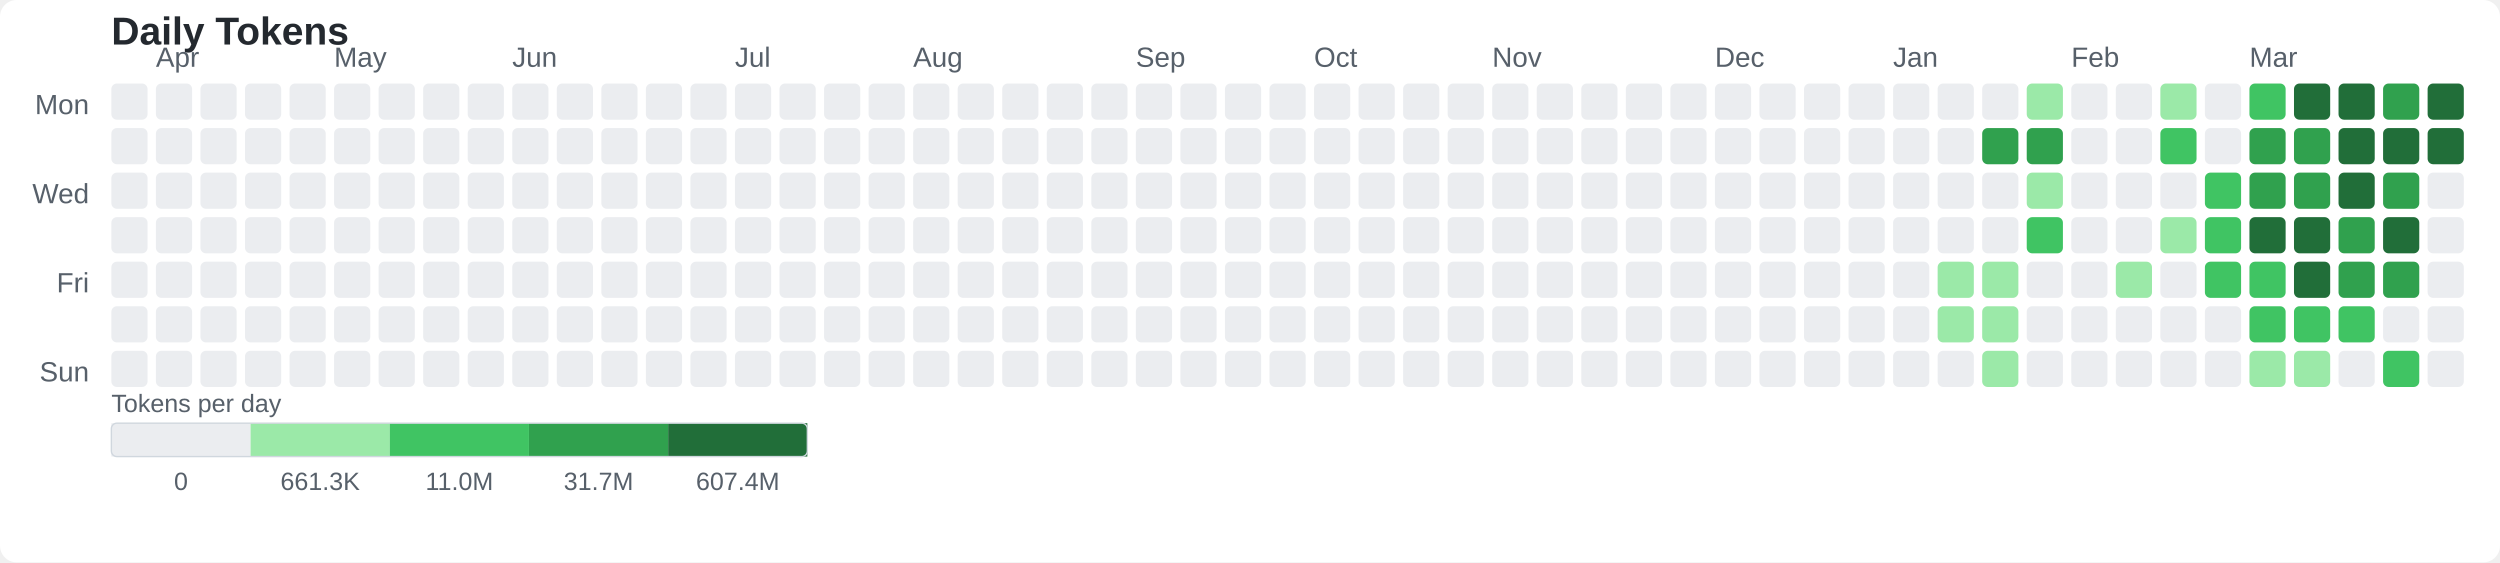
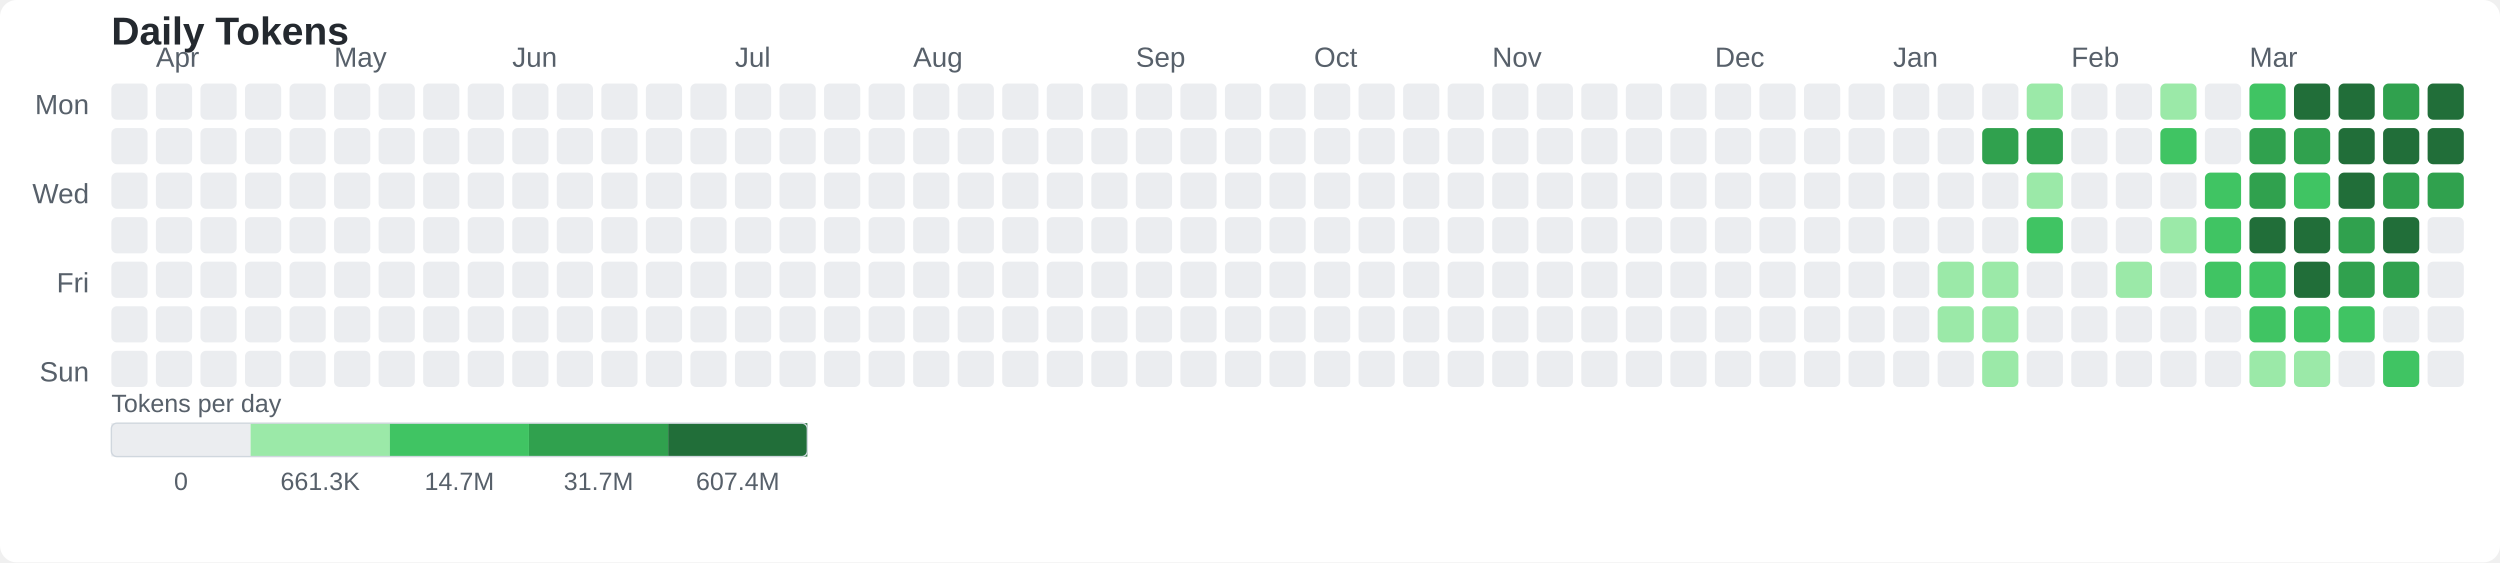
<svg xmlns="http://www.w3.org/2000/svg" width="898" height="202" viewBox="0 0 898 202">
  <rect width="898" height="202" fill="#ffffff" rx="6" />
  <text x="40" y="16" font-family="Arial, sans-serif" font-size="14" fill="#24292f" font-weight="bold">Daily Tokens</text>
  <text x="32" y="41" font-family="Arial, sans-serif" font-size="10" fill="#57606a" text-anchor="end">Mon</text>
  <text x="32" y="73" font-family="Arial, sans-serif" font-size="10" fill="#57606a" text-anchor="end">Wed</text>
  <text x="32" y="105" font-family="Arial, sans-serif" font-size="10" fill="#57606a" text-anchor="end">Fri</text>
  <text x="32" y="137" font-family="Arial, sans-serif" font-size="10" fill="#57606a" text-anchor="end">Sun</text>
  <text x="56" y="24" font-family="Arial, sans-serif" font-size="10" fill="#57606a">Apr</text>
  <text x="120" y="24" font-family="Arial, sans-serif" font-size="10" fill="#57606a">May</text>
  <text x="184" y="24" font-family="Arial, sans-serif" font-size="10" fill="#57606a">Jun</text>
  <text x="264" y="24" font-family="Arial, sans-serif" font-size="10" fill="#57606a">Jul</text>
  <text x="328" y="24" font-family="Arial, sans-serif" font-size="10" fill="#57606a">Aug</text>
  <text x="408" y="24" font-family="Arial, sans-serif" font-size="10" fill="#57606a">Sep</text>
  <text x="472" y="24" font-family="Arial, sans-serif" font-size="10" fill="#57606a">Oct</text>
  <text x="536" y="24" font-family="Arial, sans-serif" font-size="10" fill="#57606a">Nov</text>
  <text x="616" y="24" font-family="Arial, sans-serif" font-size="10" fill="#57606a">Dec</text>
  <text x="680" y="24" font-family="Arial, sans-serif" font-size="10" fill="#57606a">Jan</text>
  <text x="744" y="24" font-family="Arial, sans-serif" font-size="10" fill="#57606a">Feb</text>
  <text x="808" y="24" font-family="Arial, sans-serif" font-size="10" fill="#57606a">Mar</text>
  <rect x="40" y="30" width="13" height="13" rx="2" ry="2" fill="#ebedf0" />
-   <rect x="40" y="46" width="13" height="13" rx="2" ry="2" fill="#ebedf0">
-     </rect>
+   <rect x="40" y="46" width="13" height="13" rx="2" ry="2" fill="#ebedf0" />
  <rect x="40" y="62" width="13" height="13" rx="2" ry="2" fill="#ebedf0">
    </rect>
  <rect x="40" y="78" width="13" height="13" rx="2" ry="2" fill="#ebedf0">
    </rect>
  <rect x="40" y="94" width="13" height="13" rx="2" ry="2" fill="#ebedf0">
    </rect>
  <rect x="40" y="110" width="13" height="13" rx="2" ry="2" fill="#ebedf0">
    </rect>
  <rect x="40" y="126" width="13" height="13" rx="2" ry="2" fill="#ebedf0">
    </rect>
  <rect x="56" y="30" width="13" height="13" rx="2" ry="2" fill="#ebedf0">
    </rect>
  <rect x="56" y="46" width="13" height="13" rx="2" ry="2" fill="#ebedf0">
    </rect>
  <rect x="56" y="62" width="13" height="13" rx="2" ry="2" fill="#ebedf0">
    </rect>
  <rect x="56" y="78" width="13" height="13" rx="2" ry="2" fill="#ebedf0">
    </rect>
  <rect x="56" y="94" width="13" height="13" rx="2" ry="2" fill="#ebedf0">
    </rect>
  <rect x="56" y="110" width="13" height="13" rx="2" ry="2" fill="#ebedf0">
    </rect>
  <rect x="56" y="126" width="13" height="13" rx="2" ry="2" fill="#ebedf0">
    </rect>
  <rect x="72" y="30" width="13" height="13" rx="2" ry="2" fill="#ebedf0">
    </rect>
  <rect x="72" y="46" width="13" height="13" rx="2" ry="2" fill="#ebedf0">
    </rect>
  <rect x="72" y="62" width="13" height="13" rx="2" ry="2" fill="#ebedf0">
    </rect>
  <rect x="72" y="78" width="13" height="13" rx="2" ry="2" fill="#ebedf0">
    </rect>
  <rect x="72" y="94" width="13" height="13" rx="2" ry="2" fill="#ebedf0">
    </rect>
  <rect x="72" y="110" width="13" height="13" rx="2" ry="2" fill="#ebedf0">
    </rect>
  <rect x="72" y="126" width="13" height="13" rx="2" ry="2" fill="#ebedf0">
    </rect>
  <rect x="88" y="30" width="13" height="13" rx="2" ry="2" fill="#ebedf0">
    </rect>
  <rect x="88" y="46" width="13" height="13" rx="2" ry="2" fill="#ebedf0">
    </rect>
  <rect x="88" y="62" width="13" height="13" rx="2" ry="2" fill="#ebedf0">
    </rect>
  <rect x="88" y="78" width="13" height="13" rx="2" ry="2" fill="#ebedf0">
    </rect>
  <rect x="88" y="94" width="13" height="13" rx="2" ry="2" fill="#ebedf0">
    </rect>
  <rect x="88" y="110" width="13" height="13" rx="2" ry="2" fill="#ebedf0">
    </rect>
  <rect x="88" y="126" width="13" height="13" rx="2" ry="2" fill="#ebedf0">
    </rect>
  <rect x="104" y="30" width="13" height="13" rx="2" ry="2" fill="#ebedf0">
    </rect>
  <rect x="104" y="46" width="13" height="13" rx="2" ry="2" fill="#ebedf0">
    </rect>
  <rect x="104" y="62" width="13" height="13" rx="2" ry="2" fill="#ebedf0">
    </rect>
  <rect x="104" y="78" width="13" height="13" rx="2" ry="2" fill="#ebedf0">
    </rect>
  <rect x="104" y="94" width="13" height="13" rx="2" ry="2" fill="#ebedf0">
    </rect>
  <rect x="104" y="110" width="13" height="13" rx="2" ry="2" fill="#ebedf0">
    </rect>
  <rect x="104" y="126" width="13" height="13" rx="2" ry="2" fill="#ebedf0">
    </rect>
  <rect x="120" y="30" width="13" height="13" rx="2" ry="2" fill="#ebedf0">
    </rect>
  <rect x="120" y="46" width="13" height="13" rx="2" ry="2" fill="#ebedf0">
    </rect>
  <rect x="120" y="62" width="13" height="13" rx="2" ry="2" fill="#ebedf0">
    </rect>
  <rect x="120" y="78" width="13" height="13" rx="2" ry="2" fill="#ebedf0">
    </rect>
  <rect x="120" y="94" width="13" height="13" rx="2" ry="2" fill="#ebedf0">
    </rect>
  <rect x="120" y="110" width="13" height="13" rx="2" ry="2" fill="#ebedf0">
    </rect>
  <rect x="120" y="126" width="13" height="13" rx="2" ry="2" fill="#ebedf0">
    </rect>
  <rect x="136" y="30" width="13" height="13" rx="2" ry="2" fill="#ebedf0">
    </rect>
  <rect x="136" y="46" width="13" height="13" rx="2" ry="2" fill="#ebedf0">
    </rect>
  <rect x="136" y="62" width="13" height="13" rx="2" ry="2" fill="#ebedf0">
    </rect>
  <rect x="136" y="78" width="13" height="13" rx="2" ry="2" fill="#ebedf0">
    </rect>
  <rect x="136" y="94" width="13" height="13" rx="2" ry="2" fill="#ebedf0">
    </rect>
  <rect x="136" y="110" width="13" height="13" rx="2" ry="2" fill="#ebedf0">
    </rect>
  <rect x="136" y="126" width="13" height="13" rx="2" ry="2" fill="#ebedf0">
    </rect>
  <rect x="152" y="30" width="13" height="13" rx="2" ry="2" fill="#ebedf0">
    </rect>
  <rect x="152" y="46" width="13" height="13" rx="2" ry="2" fill="#ebedf0">
    </rect>
  <rect x="152" y="62" width="13" height="13" rx="2" ry="2" fill="#ebedf0">
    </rect>
  <rect x="152" y="78" width="13" height="13" rx="2" ry="2" fill="#ebedf0">
    </rect>
  <rect x="152" y="94" width="13" height="13" rx="2" ry="2" fill="#ebedf0">
    </rect>
  <rect x="152" y="110" width="13" height="13" rx="2" ry="2" fill="#ebedf0">
    </rect>
  <rect x="152" y="126" width="13" height="13" rx="2" ry="2" fill="#ebedf0">
    </rect>
  <rect x="168" y="30" width="13" height="13" rx="2" ry="2" fill="#ebedf0">
    </rect>
  <rect x="168" y="46" width="13" height="13" rx="2" ry="2" fill="#ebedf0">
    </rect>
  <rect x="168" y="62" width="13" height="13" rx="2" ry="2" fill="#ebedf0">
    </rect>
  <rect x="168" y="78" width="13" height="13" rx="2" ry="2" fill="#ebedf0">
    </rect>
  <rect x="168" y="94" width="13" height="13" rx="2" ry="2" fill="#ebedf0">
    </rect>
  <rect x="168" y="110" width="13" height="13" rx="2" ry="2" fill="#ebedf0">
    </rect>
  <rect x="168" y="126" width="13" height="13" rx="2" ry="2" fill="#ebedf0">
    </rect>
  <rect x="184" y="30" width="13" height="13" rx="2" ry="2" fill="#ebedf0">
    </rect>
  <rect x="184" y="46" width="13" height="13" rx="2" ry="2" fill="#ebedf0">
    </rect>
  <rect x="184" y="62" width="13" height="13" rx="2" ry="2" fill="#ebedf0">
    </rect>
  <rect x="184" y="78" width="13" height="13" rx="2" ry="2" fill="#ebedf0">
    </rect>
  <rect x="184" y="94" width="13" height="13" rx="2" ry="2" fill="#ebedf0">
    </rect>
  <rect x="184" y="110" width="13" height="13" rx="2" ry="2" fill="#ebedf0">
    </rect>
  <rect x="184" y="126" width="13" height="13" rx="2" ry="2" fill="#ebedf0">
    </rect>
  <rect x="200" y="30" width="13" height="13" rx="2" ry="2" fill="#ebedf0">
    </rect>
  <rect x="200" y="46" width="13" height="13" rx="2" ry="2" fill="#ebedf0">
    </rect>
  <rect x="200" y="62" width="13" height="13" rx="2" ry="2" fill="#ebedf0">
    </rect>
  <rect x="200" y="78" width="13" height="13" rx="2" ry="2" fill="#ebedf0">
    </rect>
  <rect x="200" y="94" width="13" height="13" rx="2" ry="2" fill="#ebedf0">
    </rect>
  <rect x="200" y="110" width="13" height="13" rx="2" ry="2" fill="#ebedf0">
    </rect>
  <rect x="200" y="126" width="13" height="13" rx="2" ry="2" fill="#ebedf0">
    </rect>
  <rect x="216" y="30" width="13" height="13" rx="2" ry="2" fill="#ebedf0">
    </rect>
  <rect x="216" y="46" width="13" height="13" rx="2" ry="2" fill="#ebedf0">
    </rect>
  <rect x="216" y="62" width="13" height="13" rx="2" ry="2" fill="#ebedf0">
    </rect>
  <rect x="216" y="78" width="13" height="13" rx="2" ry="2" fill="#ebedf0">
    </rect>
  <rect x="216" y="94" width="13" height="13" rx="2" ry="2" fill="#ebedf0">
    </rect>
  <rect x="216" y="110" width="13" height="13" rx="2" ry="2" fill="#ebedf0">
    </rect>
  <rect x="216" y="126" width="13" height="13" rx="2" ry="2" fill="#ebedf0">
    </rect>
  <rect x="232" y="30" width="13" height="13" rx="2" ry="2" fill="#ebedf0">
    </rect>
  <rect x="232" y="46" width="13" height="13" rx="2" ry="2" fill="#ebedf0">
    </rect>
  <rect x="232" y="62" width="13" height="13" rx="2" ry="2" fill="#ebedf0">
    </rect>
  <rect x="232" y="78" width="13" height="13" rx="2" ry="2" fill="#ebedf0">
    </rect>
  <rect x="232" y="94" width="13" height="13" rx="2" ry="2" fill="#ebedf0">
    </rect>
  <rect x="232" y="110" width="13" height="13" rx="2" ry="2" fill="#ebedf0">
    </rect>
  <rect x="232" y="126" width="13" height="13" rx="2" ry="2" fill="#ebedf0">
    </rect>
  <rect x="248" y="30" width="13" height="13" rx="2" ry="2" fill="#ebedf0">
    </rect>
  <rect x="248" y="46" width="13" height="13" rx="2" ry="2" fill="#ebedf0">
    </rect>
  <rect x="248" y="62" width="13" height="13" rx="2" ry="2" fill="#ebedf0">
    </rect>
  <rect x="248" y="78" width="13" height="13" rx="2" ry="2" fill="#ebedf0">
    </rect>
  <rect x="248" y="94" width="13" height="13" rx="2" ry="2" fill="#ebedf0">
    </rect>
  <rect x="248" y="110" width="13" height="13" rx="2" ry="2" fill="#ebedf0">
    </rect>
  <rect x="248" y="126" width="13" height="13" rx="2" ry="2" fill="#ebedf0">
    </rect>
  <rect x="264" y="30" width="13" height="13" rx="2" ry="2" fill="#ebedf0">
    </rect>
  <rect x="264" y="46" width="13" height="13" rx="2" ry="2" fill="#ebedf0">
    </rect>
  <rect x="264" y="62" width="13" height="13" rx="2" ry="2" fill="#ebedf0">
    </rect>
  <rect x="264" y="78" width="13" height="13" rx="2" ry="2" fill="#ebedf0">
    </rect>
  <rect x="264" y="94" width="13" height="13" rx="2" ry="2" fill="#ebedf0">
    </rect>
  <rect x="264" y="110" width="13" height="13" rx="2" ry="2" fill="#ebedf0">
    </rect>
  <rect x="264" y="126" width="13" height="13" rx="2" ry="2" fill="#ebedf0">
    </rect>
  <rect x="280" y="30" width="13" height="13" rx="2" ry="2" fill="#ebedf0">
    </rect>
  <rect x="280" y="46" width="13" height="13" rx="2" ry="2" fill="#ebedf0">
    </rect>
  <rect x="280" y="62" width="13" height="13" rx="2" ry="2" fill="#ebedf0">
    </rect>
  <rect x="280" y="78" width="13" height="13" rx="2" ry="2" fill="#ebedf0">
    </rect>
  <rect x="280" y="94" width="13" height="13" rx="2" ry="2" fill="#ebedf0">
    </rect>
  <rect x="280" y="110" width="13" height="13" rx="2" ry="2" fill="#ebedf0">
    </rect>
  <rect x="280" y="126" width="13" height="13" rx="2" ry="2" fill="#ebedf0">
    </rect>
  <rect x="296" y="30" width="13" height="13" rx="2" ry="2" fill="#ebedf0">
    </rect>
  <rect x="296" y="46" width="13" height="13" rx="2" ry="2" fill="#ebedf0">
    </rect>
  <rect x="296" y="62" width="13" height="13" rx="2" ry="2" fill="#ebedf0">
    </rect>
  <rect x="296" y="78" width="13" height="13" rx="2" ry="2" fill="#ebedf0">
    </rect>
  <rect x="296" y="94" width="13" height="13" rx="2" ry="2" fill="#ebedf0">
    </rect>
  <rect x="296" y="110" width="13" height="13" rx="2" ry="2" fill="#ebedf0">
    </rect>
  <rect x="296" y="126" width="13" height="13" rx="2" ry="2" fill="#ebedf0">
    </rect>
  <rect x="312" y="30" width="13" height="13" rx="2" ry="2" fill="#ebedf0">
    </rect>
  <rect x="312" y="46" width="13" height="13" rx="2" ry="2" fill="#ebedf0">
    </rect>
  <rect x="312" y="62" width="13" height="13" rx="2" ry="2" fill="#ebedf0">
    </rect>
  <rect x="312" y="78" width="13" height="13" rx="2" ry="2" fill="#ebedf0">
    </rect>
  <rect x="312" y="94" width="13" height="13" rx="2" ry="2" fill="#ebedf0">
    </rect>
  <rect x="312" y="110" width="13" height="13" rx="2" ry="2" fill="#ebedf0">
    </rect>
  <rect x="312" y="126" width="13" height="13" rx="2" ry="2" fill="#ebedf0">
    </rect>
  <rect x="328" y="30" width="13" height="13" rx="2" ry="2" fill="#ebedf0">
    </rect>
  <rect x="328" y="46" width="13" height="13" rx="2" ry="2" fill="#ebedf0">
    </rect>
  <rect x="328" y="62" width="13" height="13" rx="2" ry="2" fill="#ebedf0">
    </rect>
  <rect x="328" y="78" width="13" height="13" rx="2" ry="2" fill="#ebedf0">
    </rect>
  <rect x="328" y="94" width="13" height="13" rx="2" ry="2" fill="#ebedf0">
    </rect>
  <rect x="328" y="110" width="13" height="13" rx="2" ry="2" fill="#ebedf0">
    </rect>
  <rect x="328" y="126" width="13" height="13" rx="2" ry="2" fill="#ebedf0">
    </rect>
  <rect x="344" y="30" width="13" height="13" rx="2" ry="2" fill="#ebedf0">
    </rect>
  <rect x="344" y="46" width="13" height="13" rx="2" ry="2" fill="#ebedf0">
    </rect>
  <rect x="344" y="62" width="13" height="13" rx="2" ry="2" fill="#ebedf0">
    </rect>
  <rect x="344" y="78" width="13" height="13" rx="2" ry="2" fill="#ebedf0">
    </rect>
  <rect x="344" y="94" width="13" height="13" rx="2" ry="2" fill="#ebedf0">
    </rect>
  <rect x="344" y="110" width="13" height="13" rx="2" ry="2" fill="#ebedf0">
    </rect>
  <rect x="344" y="126" width="13" height="13" rx="2" ry="2" fill="#ebedf0">
    </rect>
  <rect x="360" y="30" width="13" height="13" rx="2" ry="2" fill="#ebedf0">
    </rect>
  <rect x="360" y="46" width="13" height="13" rx="2" ry="2" fill="#ebedf0">
    </rect>
  <rect x="360" y="62" width="13" height="13" rx="2" ry="2" fill="#ebedf0">
    </rect>
  <rect x="360" y="78" width="13" height="13" rx="2" ry="2" fill="#ebedf0">
    </rect>
  <rect x="360" y="94" width="13" height="13" rx="2" ry="2" fill="#ebedf0">
    </rect>
  <rect x="360" y="110" width="13" height="13" rx="2" ry="2" fill="#ebedf0">
    </rect>
  <rect x="360" y="126" width="13" height="13" rx="2" ry="2" fill="#ebedf0">
    </rect>
  <rect x="376" y="30" width="13" height="13" rx="2" ry="2" fill="#ebedf0">
    </rect>
  <rect x="376" y="46" width="13" height="13" rx="2" ry="2" fill="#ebedf0">
    </rect>
  <rect x="376" y="62" width="13" height="13" rx="2" ry="2" fill="#ebedf0">
    </rect>
  <rect x="376" y="78" width="13" height="13" rx="2" ry="2" fill="#ebedf0">
    </rect>
  <rect x="376" y="94" width="13" height="13" rx="2" ry="2" fill="#ebedf0">
    </rect>
  <rect x="376" y="110" width="13" height="13" rx="2" ry="2" fill="#ebedf0">
    </rect>
  <rect x="376" y="126" width="13" height="13" rx="2" ry="2" fill="#ebedf0">
    </rect>
  <rect x="392" y="30" width="13" height="13" rx="2" ry="2" fill="#ebedf0">
    </rect>
  <rect x="392" y="46" width="13" height="13" rx="2" ry="2" fill="#ebedf0">
    </rect>
  <rect x="392" y="62" width="13" height="13" rx="2" ry="2" fill="#ebedf0">
    </rect>
  <rect x="392" y="78" width="13" height="13" rx="2" ry="2" fill="#ebedf0">
    </rect>
  <rect x="392" y="94" width="13" height="13" rx="2" ry="2" fill="#ebedf0">
    </rect>
  <rect x="392" y="110" width="13" height="13" rx="2" ry="2" fill="#ebedf0">
    </rect>
  <rect x="392" y="126" width="13" height="13" rx="2" ry="2" fill="#ebedf0">
    </rect>
  <rect x="408" y="30" width="13" height="13" rx="2" ry="2" fill="#ebedf0">
    </rect>
  <rect x="408" y="46" width="13" height="13" rx="2" ry="2" fill="#ebedf0">
    </rect>
  <rect x="408" y="62" width="13" height="13" rx="2" ry="2" fill="#ebedf0">
    </rect>
  <rect x="408" y="78" width="13" height="13" rx="2" ry="2" fill="#ebedf0">
    </rect>
  <rect x="408" y="94" width="13" height="13" rx="2" ry="2" fill="#ebedf0">
    </rect>
  <rect x="408" y="110" width="13" height="13" rx="2" ry="2" fill="#ebedf0">
    </rect>
  <rect x="408" y="126" width="13" height="13" rx="2" ry="2" fill="#ebedf0">
    </rect>
  <rect x="424" y="30" width="13" height="13" rx="2" ry="2" fill="#ebedf0">
    </rect>
  <rect x="424" y="46" width="13" height="13" rx="2" ry="2" fill="#ebedf0">
    </rect>
  <rect x="424" y="62" width="13" height="13" rx="2" ry="2" fill="#ebedf0">
    </rect>
  <rect x="424" y="78" width="13" height="13" rx="2" ry="2" fill="#ebedf0">
    </rect>
  <rect x="424" y="94" width="13" height="13" rx="2" ry="2" fill="#ebedf0">
    </rect>
  <rect x="424" y="110" width="13" height="13" rx="2" ry="2" fill="#ebedf0">
    </rect>
  <rect x="424" y="126" width="13" height="13" rx="2" ry="2" fill="#ebedf0">
    </rect>
  <rect x="440" y="30" width="13" height="13" rx="2" ry="2" fill="#ebedf0">
    </rect>
  <rect x="440" y="46" width="13" height="13" rx="2" ry="2" fill="#ebedf0">
    </rect>
  <rect x="440" y="62" width="13" height="13" rx="2" ry="2" fill="#ebedf0">
    </rect>
  <rect x="440" y="78" width="13" height="13" rx="2" ry="2" fill="#ebedf0">
    </rect>
  <rect x="440" y="94" width="13" height="13" rx="2" ry="2" fill="#ebedf0">
    </rect>
  <rect x="440" y="110" width="13" height="13" rx="2" ry="2" fill="#ebedf0">
    </rect>
  <rect x="440" y="126" width="13" height="13" rx="2" ry="2" fill="#ebedf0">
    </rect>
  <rect x="456" y="30" width="13" height="13" rx="2" ry="2" fill="#ebedf0">
    </rect>
  <rect x="456" y="46" width="13" height="13" rx="2" ry="2" fill="#ebedf0">
    </rect>
  <rect x="456" y="62" width="13" height="13" rx="2" ry="2" fill="#ebedf0">
    </rect>
  <rect x="456" y="78" width="13" height="13" rx="2" ry="2" fill="#ebedf0">
    </rect>
  <rect x="456" y="94" width="13" height="13" rx="2" ry="2" fill="#ebedf0">
    </rect>
  <rect x="456" y="110" width="13" height="13" rx="2" ry="2" fill="#ebedf0">
    </rect>
  <rect x="456" y="126" width="13" height="13" rx="2" ry="2" fill="#ebedf0">
    </rect>
  <rect x="472" y="30" width="13" height="13" rx="2" ry="2" fill="#ebedf0">
    </rect>
  <rect x="472" y="46" width="13" height="13" rx="2" ry="2" fill="#ebedf0">
    </rect>
  <rect x="472" y="62" width="13" height="13" rx="2" ry="2" fill="#ebedf0">
    </rect>
  <rect x="472" y="78" width="13" height="13" rx="2" ry="2" fill="#ebedf0">
    </rect>
  <rect x="472" y="94" width="13" height="13" rx="2" ry="2" fill="#ebedf0">
    </rect>
  <rect x="472" y="110" width="13" height="13" rx="2" ry="2" fill="#ebedf0">
    </rect>
  <rect x="472" y="126" width="13" height="13" rx="2" ry="2" fill="#ebedf0">
    </rect>
  <rect x="488" y="30" width="13" height="13" rx="2" ry="2" fill="#ebedf0">
    </rect>
  <rect x="488" y="46" width="13" height="13" rx="2" ry="2" fill="#ebedf0">
    </rect>
  <rect x="488" y="62" width="13" height="13" rx="2" ry="2" fill="#ebedf0">
    </rect>
  <rect x="488" y="78" width="13" height="13" rx="2" ry="2" fill="#ebedf0">
    </rect>
  <rect x="488" y="94" width="13" height="13" rx="2" ry="2" fill="#ebedf0">
    </rect>
  <rect x="488" y="110" width="13" height="13" rx="2" ry="2" fill="#ebedf0">
    </rect>
  <rect x="488" y="126" width="13" height="13" rx="2" ry="2" fill="#ebedf0">
    </rect>
  <rect x="504" y="30" width="13" height="13" rx="2" ry="2" fill="#ebedf0">
    </rect>
  <rect x="504" y="46" width="13" height="13" rx="2" ry="2" fill="#ebedf0">
    </rect>
  <rect x="504" y="62" width="13" height="13" rx="2" ry="2" fill="#ebedf0">
    </rect>
  <rect x="504" y="78" width="13" height="13" rx="2" ry="2" fill="#ebedf0">
    </rect>
  <rect x="504" y="94" width="13" height="13" rx="2" ry="2" fill="#ebedf0">
    </rect>
  <rect x="504" y="110" width="13" height="13" rx="2" ry="2" fill="#ebedf0">
    </rect>
  <rect x="504" y="126" width="13" height="13" rx="2" ry="2" fill="#ebedf0">
    </rect>
  <rect x="520" y="30" width="13" height="13" rx="2" ry="2" fill="#ebedf0">
    </rect>
  <rect x="520" y="46" width="13" height="13" rx="2" ry="2" fill="#ebedf0">
    </rect>
  <rect x="520" y="62" width="13" height="13" rx="2" ry="2" fill="#ebedf0">
    </rect>
  <rect x="520" y="78" width="13" height="13" rx="2" ry="2" fill="#ebedf0">
    </rect>
  <rect x="520" y="94" width="13" height="13" rx="2" ry="2" fill="#ebedf0">
    </rect>
  <rect x="520" y="110" width="13" height="13" rx="2" ry="2" fill="#ebedf0">
    </rect>
  <rect x="520" y="126" width="13" height="13" rx="2" ry="2" fill="#ebedf0">
    </rect>
  <rect x="536" y="30" width="13" height="13" rx="2" ry="2" fill="#ebedf0">
    </rect>
  <rect x="536" y="46" width="13" height="13" rx="2" ry="2" fill="#ebedf0">
    </rect>
  <rect x="536" y="62" width="13" height="13" rx="2" ry="2" fill="#ebedf0">
    </rect>
  <rect x="536" y="78" width="13" height="13" rx="2" ry="2" fill="#ebedf0">
    </rect>
  <rect x="536" y="94" width="13" height="13" rx="2" ry="2" fill="#ebedf0">
    </rect>
  <rect x="536" y="110" width="13" height="13" rx="2" ry="2" fill="#ebedf0">
    </rect>
  <rect x="536" y="126" width="13" height="13" rx="2" ry="2" fill="#ebedf0">
    </rect>
  <rect x="552" y="30" width="13" height="13" rx="2" ry="2" fill="#ebedf0">
    </rect>
  <rect x="552" y="46" width="13" height="13" rx="2" ry="2" fill="#ebedf0">
    </rect>
  <rect x="552" y="62" width="13" height="13" rx="2" ry="2" fill="#ebedf0">
    </rect>
  <rect x="552" y="78" width="13" height="13" rx="2" ry="2" fill="#ebedf0">
    </rect>
  <rect x="552" y="94" width="13" height="13" rx="2" ry="2" fill="#ebedf0">
    </rect>
  <rect x="552" y="110" width="13" height="13" rx="2" ry="2" fill="#ebedf0">
    </rect>
  <rect x="552" y="126" width="13" height="13" rx="2" ry="2" fill="#ebedf0">
    </rect>
  <rect x="568" y="30" width="13" height="13" rx="2" ry="2" fill="#ebedf0">
    </rect>
  <rect x="568" y="46" width="13" height="13" rx="2" ry="2" fill="#ebedf0">
    </rect>
  <rect x="568" y="62" width="13" height="13" rx="2" ry="2" fill="#ebedf0">
    </rect>
  <rect x="568" y="78" width="13" height="13" rx="2" ry="2" fill="#ebedf0">
    </rect>
  <rect x="568" y="94" width="13" height="13" rx="2" ry="2" fill="#ebedf0">
    </rect>
  <rect x="568" y="110" width="13" height="13" rx="2" ry="2" fill="#ebedf0">
    </rect>
  <rect x="568" y="126" width="13" height="13" rx="2" ry="2" fill="#ebedf0">
    </rect>
  <rect x="584" y="30" width="13" height="13" rx="2" ry="2" fill="#ebedf0">
    </rect>
  <rect x="584" y="46" width="13" height="13" rx="2" ry="2" fill="#ebedf0">
    </rect>
  <rect x="584" y="62" width="13" height="13" rx="2" ry="2" fill="#ebedf0">
    </rect>
  <rect x="584" y="78" width="13" height="13" rx="2" ry="2" fill="#ebedf0">
    </rect>
  <rect x="584" y="94" width="13" height="13" rx="2" ry="2" fill="#ebedf0">
    </rect>
  <rect x="584" y="110" width="13" height="13" rx="2" ry="2" fill="#ebedf0">
    </rect>
  <rect x="584" y="126" width="13" height="13" rx="2" ry="2" fill="#ebedf0">
    </rect>
  <rect x="600" y="30" width="13" height="13" rx="2" ry="2" fill="#ebedf0">
    </rect>
  <rect x="600" y="46" width="13" height="13" rx="2" ry="2" fill="#ebedf0">
    </rect>
  <rect x="600" y="62" width="13" height="13" rx="2" ry="2" fill="#ebedf0">
    </rect>
  <rect x="600" y="78" width="13" height="13" rx="2" ry="2" fill="#ebedf0">
    </rect>
  <rect x="600" y="94" width="13" height="13" rx="2" ry="2" fill="#ebedf0">
    </rect>
  <rect x="600" y="110" width="13" height="13" rx="2" ry="2" fill="#ebedf0">
    </rect>
  <rect x="600" y="126" width="13" height="13" rx="2" ry="2" fill="#ebedf0">
    </rect>
  <rect x="616" y="30" width="13" height="13" rx="2" ry="2" fill="#ebedf0">
    </rect>
  <rect x="616" y="46" width="13" height="13" rx="2" ry="2" fill="#ebedf0">
    </rect>
  <rect x="616" y="62" width="13" height="13" rx="2" ry="2" fill="#ebedf0">
    </rect>
  <rect x="616" y="78" width="13" height="13" rx="2" ry="2" fill="#ebedf0">
    </rect>
  <rect x="616" y="94" width="13" height="13" rx="2" ry="2" fill="#ebedf0">
    </rect>
  <rect x="616" y="110" width="13" height="13" rx="2" ry="2" fill="#ebedf0">
    </rect>
  <rect x="616" y="126" width="13" height="13" rx="2" ry="2" fill="#ebedf0">
    </rect>
  <rect x="632" y="30" width="13" height="13" rx="2" ry="2" fill="#ebedf0">
    </rect>
  <rect x="632" y="46" width="13" height="13" rx="2" ry="2" fill="#ebedf0">
    </rect>
  <rect x="632" y="62" width="13" height="13" rx="2" ry="2" fill="#ebedf0">
    </rect>
  <rect x="632" y="78" width="13" height="13" rx="2" ry="2" fill="#ebedf0">
    </rect>
  <rect x="632" y="94" width="13" height="13" rx="2" ry="2" fill="#ebedf0">
    </rect>
  <rect x="632" y="110" width="13" height="13" rx="2" ry="2" fill="#ebedf0">
    </rect>
  <rect x="632" y="126" width="13" height="13" rx="2" ry="2" fill="#ebedf0">
    </rect>
  <rect x="648" y="30" width="13" height="13" rx="2" ry="2" fill="#ebedf0">
    </rect>
  <rect x="648" y="46" width="13" height="13" rx="2" ry="2" fill="#ebedf0">
    </rect>
  <rect x="648" y="62" width="13" height="13" rx="2" ry="2" fill="#ebedf0">
    </rect>
  <rect x="648" y="78" width="13" height="13" rx="2" ry="2" fill="#ebedf0">
    </rect>
  <rect x="648" y="94" width="13" height="13" rx="2" ry="2" fill="#ebedf0">
    </rect>
  <rect x="648" y="110" width="13" height="13" rx="2" ry="2" fill="#ebedf0">
    </rect>
  <rect x="648" y="126" width="13" height="13" rx="2" ry="2" fill="#ebedf0">
    </rect>
  <rect x="664" y="30" width="13" height="13" rx="2" ry="2" fill="#ebedf0">
    </rect>
  <rect x="664" y="46" width="13" height="13" rx="2" ry="2" fill="#ebedf0">
    </rect>
  <rect x="664" y="62" width="13" height="13" rx="2" ry="2" fill="#ebedf0">
    </rect>
  <rect x="664" y="78" width="13" height="13" rx="2" ry="2" fill="#ebedf0">
    </rect>
  <rect x="664" y="94" width="13" height="13" rx="2" ry="2" fill="#ebedf0">
    </rect>
  <rect x="664" y="110" width="13" height="13" rx="2" ry="2" fill="#ebedf0">
    </rect>
  <rect x="664" y="126" width="13" height="13" rx="2" ry="2" fill="#ebedf0">
    </rect>
  <rect x="680" y="30" width="13" height="13" rx="2" ry="2" fill="#ebedf0">
    </rect>
  <rect x="680" y="46" width="13" height="13" rx="2" ry="2" fill="#ebedf0">
    </rect>
  <rect x="680" y="62" width="13" height="13" rx="2" ry="2" fill="#ebedf0">
    </rect>
  <rect x="680" y="78" width="13" height="13" rx="2" ry="2" fill="#ebedf0">
    </rect>
  <rect x="680" y="94" width="13" height="13" rx="2" ry="2" fill="#ebedf0">
    </rect>
  <rect x="680" y="110" width="13" height="13" rx="2" ry="2" fill="#ebedf0">
    </rect>
  <rect x="680" y="126" width="13" height="13" rx="2" ry="2" fill="#ebedf0">
    </rect>
  <rect x="696" y="30" width="13" height="13" rx="2" ry="2" fill="#ebedf0">
    </rect>
  <rect x="696" y="46" width="13" height="13" rx="2" ry="2" fill="#ebedf0">
    </rect>
  <rect x="696" y="62" width="13" height="13" rx="2" ry="2" fill="#ebedf0">
    </rect>
  <rect x="696" y="78" width="13" height="13" rx="2" ry="2" fill="#ebedf0">
    </rect>
  <rect x="696" y="94" width="13" height="13" rx="2" ry="2" fill="#9be9a8">
    </rect>
  <rect x="696" y="110" width="13" height="13" rx="2" ry="2" fill="#9be9a8">
    </rect>
  <rect x="696" y="126" width="13" height="13" rx="2" ry="2" fill="#ebedf0">
    </rect>
  <rect x="712" y="30" width="13" height="13" rx="2" ry="2" fill="#ebedf0">
    </rect>
  <rect x="712" y="46" width="13" height="13" rx="2" ry="2" fill="#30a14e">
    </rect>
  <rect x="712" y="62" width="13" height="13" rx="2" ry="2" fill="#ebedf0">
    </rect>
  <rect x="712" y="78" width="13" height="13" rx="2" ry="2" fill="#ebedf0">
    </rect>
  <rect x="712" y="94" width="13" height="13" rx="2" ry="2" fill="#9be9a8">
    </rect>
  <rect x="712" y="110" width="13" height="13" rx="2" ry="2" fill="#9be9a8">
    </rect>
  <rect x="712" y="126" width="13" height="13" rx="2" ry="2" fill="#9be9a8">
    </rect>
  <rect x="728" y="30" width="13" height="13" rx="2" ry="2" fill="#9be9a8">
    </rect>
  <rect x="728" y="46" width="13" height="13" rx="2" ry="2" fill="#30a14e">
    </rect>
  <rect x="728" y="62" width="13" height="13" rx="2" ry="2" fill="#9be9a8">
    </rect>
  <rect x="728" y="78" width="13" height="13" rx="2" ry="2" fill="#40c463">
    </rect>
  <rect x="728" y="94" width="13" height="13" rx="2" ry="2" fill="#ebedf0">
    </rect>
  <rect x="728" y="110" width="13" height="13" rx="2" ry="2" fill="#ebedf0">
    </rect>
  <rect x="728" y="126" width="13" height="13" rx="2" ry="2" fill="#ebedf0">
    </rect>
  <rect x="744" y="30" width="13" height="13" rx="2" ry="2" fill="#ebedf0">
    </rect>
  <rect x="744" y="46" width="13" height="13" rx="2" ry="2" fill="#ebedf0">
    </rect>
  <rect x="744" y="62" width="13" height="13" rx="2" ry="2" fill="#ebedf0">
    </rect>
  <rect x="744" y="78" width="13" height="13" rx="2" ry="2" fill="#ebedf0">
    </rect>
  <rect x="744" y="94" width="13" height="13" rx="2" ry="2" fill="#ebedf0">
    </rect>
  <rect x="744" y="110" width="13" height="13" rx="2" ry="2" fill="#ebedf0">
    </rect>
  <rect x="744" y="126" width="13" height="13" rx="2" ry="2" fill="#ebedf0">
    </rect>
  <rect x="760" y="30" width="13" height="13" rx="2" ry="2" fill="#ebedf0">
    </rect>
  <rect x="760" y="46" width="13" height="13" rx="2" ry="2" fill="#ebedf0">
    </rect>
  <rect x="760" y="62" width="13" height="13" rx="2" ry="2" fill="#ebedf0">
    </rect>
  <rect x="760" y="78" width="13" height="13" rx="2" ry="2" fill="#ebedf0">
    </rect>
  <rect x="760" y="94" width="13" height="13" rx="2" ry="2" fill="#9be9a8">
    </rect>
  <rect x="760" y="110" width="13" height="13" rx="2" ry="2" fill="#ebedf0">
    </rect>
  <rect x="760" y="126" width="13" height="13" rx="2" ry="2" fill="#ebedf0">
    </rect>
  <rect x="776" y="30" width="13" height="13" rx="2" ry="2" fill="#9be9a8">
    </rect>
  <rect x="776" y="46" width="13" height="13" rx="2" ry="2" fill="#40c463">
    </rect>
  <rect x="776" y="62" width="13" height="13" rx="2" ry="2" fill="#ebedf0">
    </rect>
  <rect x="776" y="78" width="13" height="13" rx="2" ry="2" fill="#9be9a8">
    </rect>
  <rect x="776" y="94" width="13" height="13" rx="2" ry="2" fill="#ebedf0">
    </rect>
  <rect x="776" y="110" width="13" height="13" rx="2" ry="2" fill="#ebedf0">
    </rect>
  <rect x="776" y="126" width="13" height="13" rx="2" ry="2" fill="#ebedf0">
    </rect>
  <rect x="792" y="30" width="13" height="13" rx="2" ry="2" fill="#ebedf0">
    </rect>
  <rect x="792" y="46" width="13" height="13" rx="2" ry="2" fill="#ebedf0">
    </rect>
  <rect x="792" y="62" width="13" height="13" rx="2" ry="2" fill="#40c463">
    </rect>
  <rect x="792" y="78" width="13" height="13" rx="2" ry="2" fill="#40c463">
    </rect>
  <rect x="792" y="94" width="13" height="13" rx="2" ry="2" fill="#40c463">
    </rect>
  <rect x="792" y="110" width="13" height="13" rx="2" ry="2" fill="#ebedf0">
    </rect>
  <rect x="792" y="126" width="13" height="13" rx="2" ry="2" fill="#ebedf0">
    </rect>
  <rect x="808" y="30" width="13" height="13" rx="2" ry="2" fill="#40c463">
    </rect>
  <rect x="808" y="46" width="13" height="13" rx="2" ry="2" fill="#30a14e">
    </rect>
  <rect x="808" y="62" width="13" height="13" rx="2" ry="2" fill="#30a14e">
    </rect>
  <rect x="808" y="78" width="13" height="13" rx="2" ry="2" fill="#216e39">
    </rect>
  <rect x="808" y="94" width="13" height="13" rx="2" ry="2" fill="#40c463">
    </rect>
  <rect x="808" y="110" width="13" height="13" rx="2" ry="2" fill="#40c463">
    </rect>
  <rect x="808" y="126" width="13" height="13" rx="2" ry="2" fill="#9be9a8">
    </rect>
  <rect x="824" y="30" width="13" height="13" rx="2" ry="2" fill="#216e39">
    </rect>
  <rect x="824" y="46" width="13" height="13" rx="2" ry="2" fill="#30a14e">
    </rect>
-   <rect x="824" y="62" width="13" height="13" rx="2" ry="2" fill="#30a14e">
+   <rect x="824" y="62" width="13" height="13" rx="2" ry="2" fill="#40c463">
    </rect>
  <rect x="824" y="78" width="13" height="13" rx="2" ry="2" fill="#216e39">
    </rect>
  <rect x="824" y="94" width="13" height="13" rx="2" ry="2" fill="#216e39">
    </rect>
  <rect x="824" y="110" width="13" height="13" rx="2" ry="2" fill="#40c463">
    </rect>
  <rect x="824" y="126" width="13" height="13" rx="2" ry="2" fill="#9be9a8">
    </rect>
  <rect x="840" y="30" width="13" height="13" rx="2" ry="2" fill="#216e39">
    </rect>
  <rect x="840" y="46" width="13" height="13" rx="2" ry="2" fill="#216e39">
    </rect>
  <rect x="840" y="62" width="13" height="13" rx="2" ry="2" fill="#216e39">
    </rect>
  <rect x="840" y="78" width="13" height="13" rx="2" ry="2" fill="#30a14e">
    </rect>
  <rect x="840" y="94" width="13" height="13" rx="2" ry="2" fill="#30a14e">
    </rect>
  <rect x="840" y="110" width="13" height="13" rx="2" ry="2" fill="#40c463">
    </rect>
  <rect x="840" y="126" width="13" height="13" rx="2" ry="2" fill="#ebedf0">
    </rect>
  <rect x="856" y="30" width="13" height="13" rx="2" ry="2" fill="#30a14e">
    </rect>
  <rect x="856" y="46" width="13" height="13" rx="2" ry="2" fill="#216e39">
    </rect>
  <rect x="856" y="62" width="13" height="13" rx="2" ry="2" fill="#30a14e">
    </rect>
  <rect x="856" y="78" width="13" height="13" rx="2" ry="2" fill="#216e39">
    </rect>
  <rect x="856" y="94" width="13" height="13" rx="2" ry="2" fill="#30a14e">
    </rect>
  <rect x="856" y="110" width="13" height="13" rx="2" ry="2" fill="#ebedf0">
    </rect>
  <rect x="856" y="126" width="13" height="13" rx="2" ry="2" fill="#40c463">
    </rect>
  <rect x="872" y="30" width="13" height="13" rx="2" ry="2" fill="#216e39">
    </rect>
  <rect x="872" y="46" width="13" height="13" rx="2" ry="2" fill="#216e39">
    </rect>
-   <rect x="872" y="62" width="13" height="13" rx="2" ry="2" fill="#ebedf0" />
+   <rect x="872" y="62" width="13" height="13" rx="2" ry="2" fill="#30a14e">
+     </rect>
  <rect x="872" y="78" width="13" height="13" rx="2" ry="2" fill="#ebedf0" />
  <rect x="872" y="94" width="13" height="13" rx="2" ry="2" fill="#ebedf0" />
  <rect x="872" y="110" width="13" height="13" rx="2" ry="2" fill="#ebedf0" />
  <rect x="872" y="126" width="13" height="13" rx="2" ry="2" fill="#ebedf0" />
  <rect x="40" y="152" width="50" height="12" fill="#ebedf0" />
  <rect x="90" y="152" width="50" height="12" fill="#9be9a8" />
  <rect x="140" y="152" width="50" height="12" fill="#40c463" />
  <rect x="190" y="152" width="50" height="12" fill="#30a14e" />
  <rect x="240" y="152" width="50" height="12" fill="#216e39" />
  <rect x="40" y="152" width="250" height="12" fill="none" stroke="#d0d7de" stroke-width="0.5" rx="2" />
  <text x="65" y="176" font-family="Arial, sans-serif" font-size="9" fill="#57606a" text-anchor="middle">0</text>
  <text x="115" y="176" font-family="Arial, sans-serif" font-size="9" fill="#57606a" text-anchor="middle">661.3K</text>
-   <text x="165" y="176" font-family="Arial, sans-serif" font-size="9" fill="#57606a" text-anchor="middle">11.0M</text>
+   <text x="165" y="176" font-family="Arial, sans-serif" font-size="9" fill="#57606a" text-anchor="middle">14.7M</text>
  <text x="215" y="176" font-family="Arial, sans-serif" font-size="9" fill="#57606a" text-anchor="middle">31.7M</text>
  <text x="265" y="176" font-family="Arial, sans-serif" font-size="9" fill="#57606a" text-anchor="middle">607.4M</text>
  <text x="40" y="148" font-family="Arial, sans-serif" font-size="9" fill="#57606a">Tokens per day</text>
</svg>
